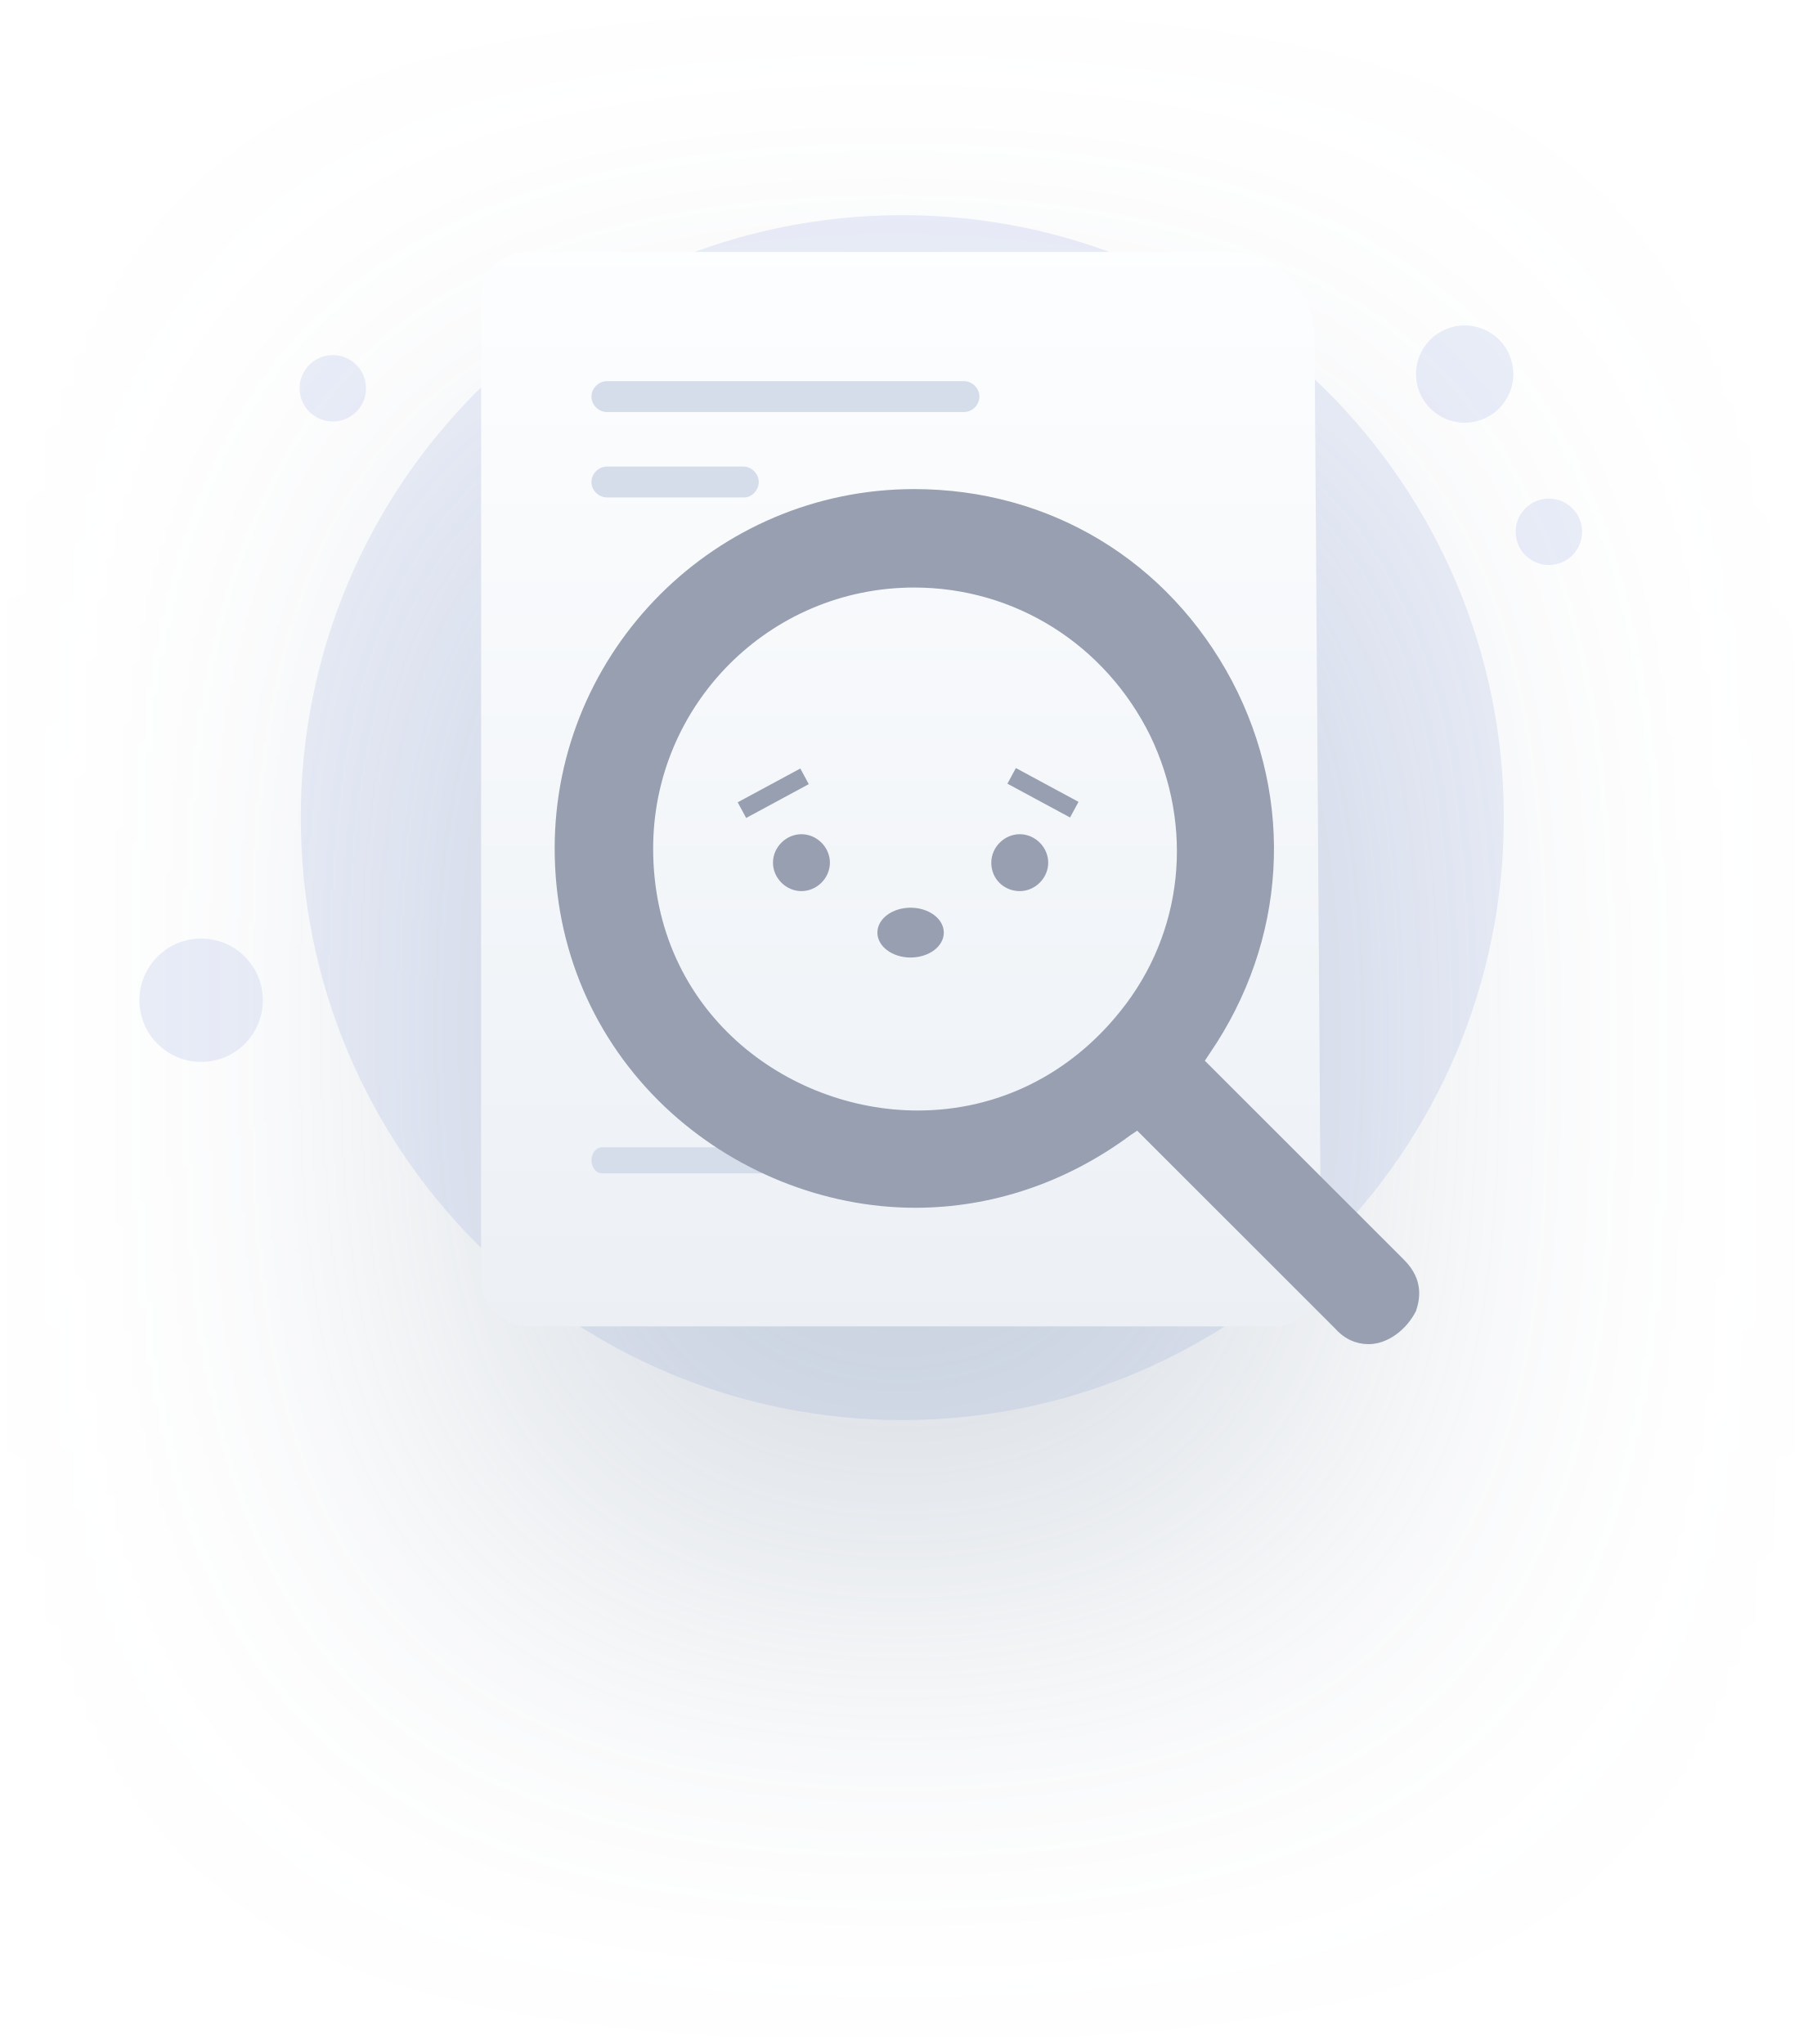
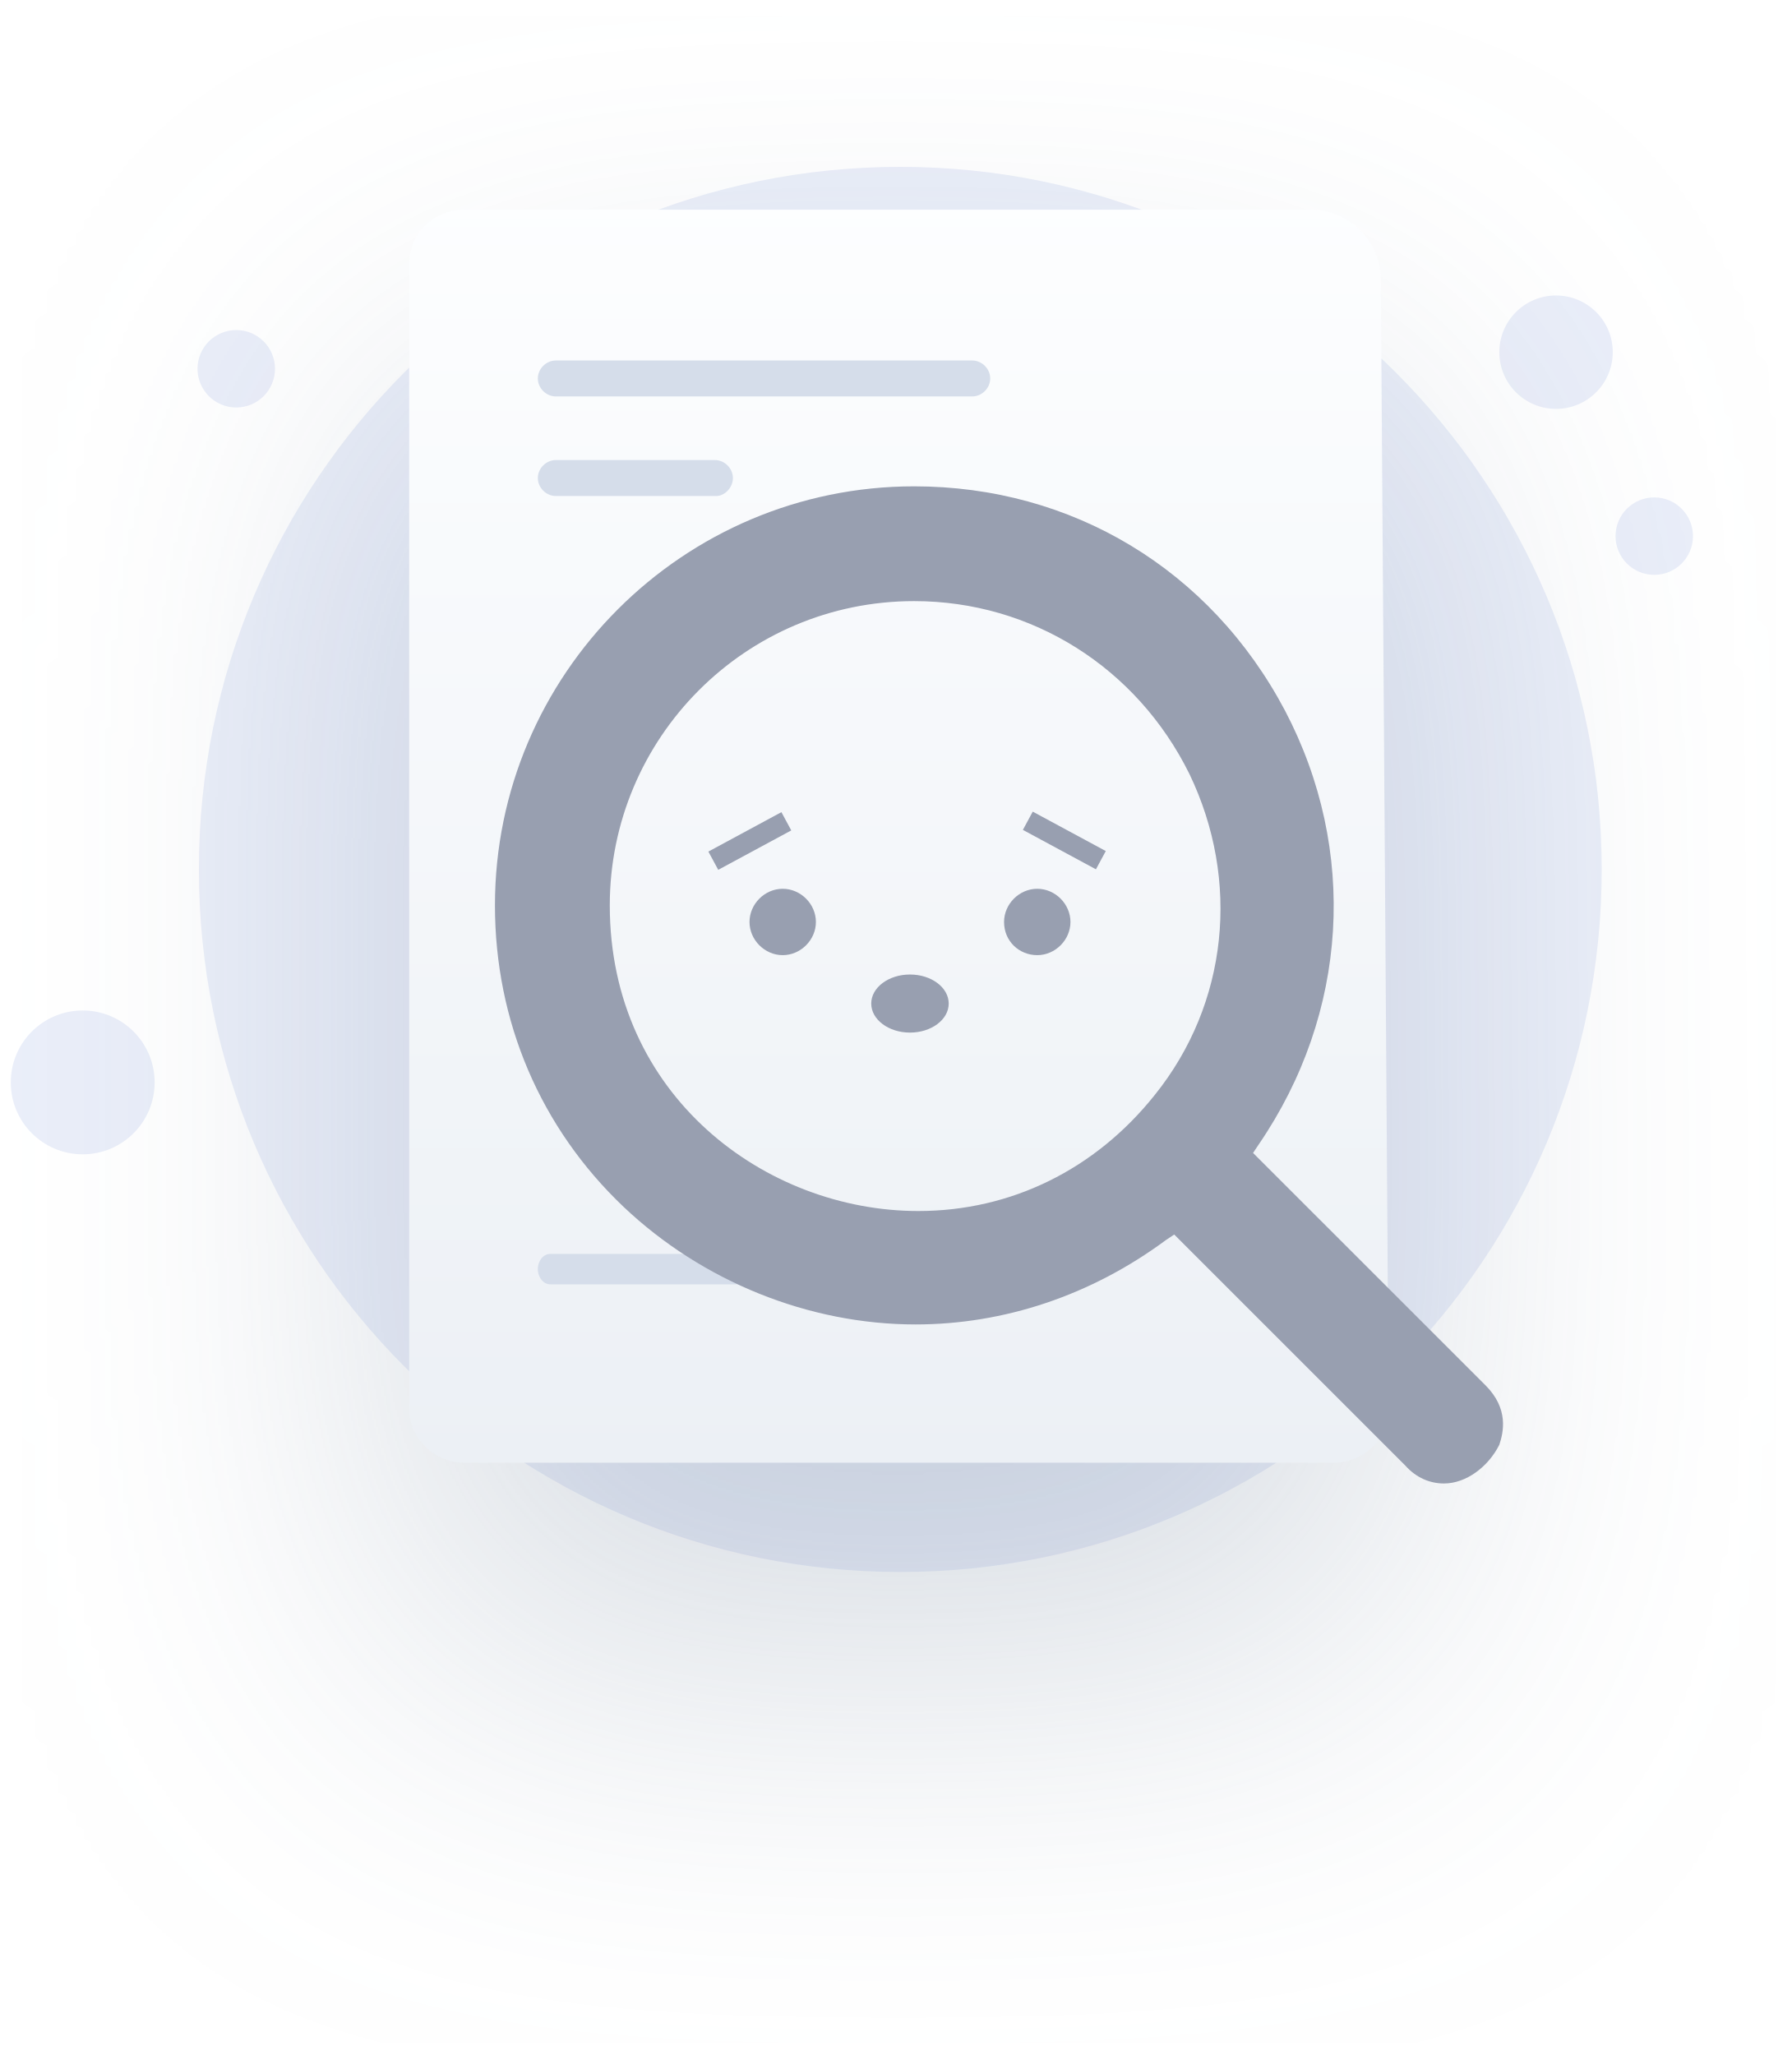
- <svg xmlns="http://www.w3.org/2000/svg" width="84" height="95" viewBox="0 0 84 95" fill="none">
-   <path d="M41.93 66C57.367 66 69.882 53.488 69.882 38C69.882 22.512 57.312 10 41.93 10C26.492 10 13.977 22.512 13.977 38C13.977 53.488 26.492 66 41.93 66Z" fill="#EAEEF9" />
-   <path d="M68.063 19.646C69.312 19.646 70.324 18.634 70.324 17.386C70.324 16.138 69.312 15.126 68.063 15.126C66.815 15.126 65.803 16.138 65.803 17.386C65.803 18.634 66.815 19.646 68.063 19.646Z" fill="#EAEEF9" />
-   <path d="M71.977 26.26C72.83 26.26 73.521 25.569 73.521 24.717C73.521 23.864 72.83 23.173 71.977 23.173C71.125 23.173 70.434 23.864 70.434 24.717C70.434 25.569 71.125 26.26 71.977 26.26Z" fill="#EAEEF9" />
-   <path d="M15.466 19.59C16.318 19.59 17.009 18.9 17.009 18.047C17.009 17.195 16.318 16.504 15.466 16.504C14.613 16.504 13.922 17.195 13.922 18.047C13.922 18.9 14.613 19.59 15.466 19.59Z" fill="#EAEEF9" />
-   <path d="M9.346 49.354C10.929 49.354 12.213 48.071 12.213 46.488C12.213 44.905 10.929 43.622 9.346 43.622C7.763 43.622 6.479 44.905 6.479 46.488C6.479 48.071 7.763 49.354 9.346 49.354Z" fill="#EAEEF9" />
-   <g filter="url(#filter0_d_2331_2339)">
-     <path d="M57.089 11.709C59.287 11.709 61.073 13.483 61.089 15.681L61.392 59.496C61.392 60.709 60.4 61.646 59.187 61.646H24.563C23.35 61.646 22.357 60.654 22.357 59.496V13.859C22.357 12.646 23.35 11.709 24.563 11.709H49.648H57.089Z" fill="url(#paint0_linear_2331_2339)" />
+ <svg xmlns="http://www.w3.org/2000/svg" width="102" height="117" viewBox="0 0 102 117" fill="none">
+   <path d="M51.257 89.5C73.31 89.5 91.189 71.626 91.189 49.5C91.189 27.374 73.231 9.5 51.257 9.5C29.203 9.5 11.324 27.374 11.324 49.5C11.324 71.626 29.203 89.5 51.257 89.5Z" fill="#EAEEF9" />
+   <path d="M88.59 23.28C90.373 23.28 91.819 21.834 91.819 20.051C91.819 18.268 90.373 16.823 88.59 16.823C86.806 16.823 85.361 18.268 85.361 20.051C85.361 21.834 86.806 23.28 88.59 23.28Z" fill="#EAEEF9" />
+   <path d="M94.182 32.729C95.4 32.729 96.387 31.742 96.387 30.524C96.387 29.306 95.4 28.319 94.182 28.319C92.964 28.319 91.977 29.306 91.977 30.524C91.977 31.742 92.964 32.729 94.182 32.729Z" fill="#EAEEF9" />
+   <path d="M13.451 23.201C14.669 23.201 15.656 22.214 15.656 20.996C15.656 19.779 14.669 18.791 13.451 18.791C12.233 18.791 11.245 19.779 11.245 20.996C11.245 22.214 12.233 23.201 13.451 23.201Z" fill="#EAEEF9" />
+   <path d="M4.708 65.72C6.97 65.72 8.804 63.887 8.804 61.626C8.804 59.364 6.97 57.531 4.708 57.531C2.446 57.531 0.613 59.364 0.613 61.626C0.613 63.887 2.446 65.72 4.708 65.72Z" fill="#EAEEF9" />
+   <g filter="url(#filter0_d_2133_10983)">
+     <path d="M74.615 11.941C76.813 11.941 78.6 13.715 78.615 15.914L79.06 80.209C79.06 81.941 77.642 83.28 75.909 83.28H26.447C24.714 83.28 23.296 81.863 23.296 80.209V15.012C23.296 13.28 24.714 11.941 26.447 11.941H62.283H74.615Z" fill="url(#paint0_linear_2133_10983)" />
  </g>
-   <path d="M39.228 54.535H37.96C37.684 54.535 37.464 54.26 37.464 53.929C37.464 53.598 37.684 53.323 37.96 53.323H39.228C39.504 53.323 39.724 53.598 39.724 53.929C39.724 54.315 39.504 54.535 39.228 54.535Z" fill="#CED7E2" />
-   <path d="M35.369 54.535H27.981C27.705 54.535 27.485 54.26 27.485 53.929C27.485 53.598 27.705 53.323 27.981 53.323H35.369C35.645 53.323 35.865 53.598 35.865 53.929C35.865 54.315 35.645 54.535 35.369 54.535Z" fill="#D5DDEA" />
-   <path d="M44.797 19.149H28.202C27.816 19.149 27.485 18.819 27.485 18.433C27.485 18.047 27.816 17.716 28.202 17.716H44.797C45.183 17.716 45.514 18.047 45.514 18.433C45.514 18.819 45.183 19.149 44.797 19.149Z" fill="#D5DDEA" />
-   <path d="M34.597 23.118H28.202C27.816 23.118 27.485 22.787 27.485 22.402C27.485 22.016 27.816 21.685 28.202 21.685H34.542C34.928 21.685 35.259 22.016 35.259 22.402C35.259 22.787 34.928 23.118 34.597 23.118Z" fill="#D5DDEA" />
-   <path d="M63.597 62.473C63.046 62.473 62.495 62.252 62.054 61.756L52.846 52.551L52.516 52.772C49.538 54.977 46.065 56.134 42.536 56.134C38.291 56.134 34.046 54.425 30.903 51.449C27.595 48.307 25.776 44.063 25.776 39.433C25.776 30.229 33.274 22.732 42.481 22.732C48.767 22.732 54.28 26.04 57.257 31.662C60.179 37.228 59.793 43.732 56.209 48.969L55.989 49.299L65.251 58.559C66.189 59.496 65.968 60.433 65.803 60.929C65.362 61.811 64.48 62.473 63.597 62.473ZM42.481 27.307C35.755 27.307 30.352 32.764 30.352 39.433C30.352 47.039 36.582 51.614 42.647 51.614C46.341 51.614 49.704 49.961 52.075 46.984C54.997 43.347 55.493 38.441 53.453 34.197C51.358 29.953 47.168 27.307 42.481 27.307Z" fill="#989FB0" />
-   <path d="M37.243 41.417C37.96 41.417 38.566 40.811 38.566 40.094C38.566 39.378 37.96 38.772 37.243 38.772C36.526 38.772 35.92 39.378 35.92 40.094C35.92 40.811 36.526 41.417 37.243 41.417Z" fill="#989FB0" />
-   <path d="M47.388 41.417C48.104 41.417 48.711 40.811 48.711 40.094C48.711 39.378 48.104 38.772 47.388 38.772C46.671 38.772 46.065 39.378 46.065 40.094C46.065 40.866 46.671 41.417 47.388 41.417Z" fill="#989FB0" />
-   <path d="M37.191 35.718L34.281 37.289L34.674 38.017L37.584 36.445L37.191 35.718Z" fill="#989FB0" />
-   <path d="M47.208 35.697L46.815 36.424L49.726 37.995L50.119 37.268L47.208 35.697Z" fill="#989FB0" />
-   <path d="M42.315 44.503C43.168 44.503 43.859 43.985 43.859 43.346C43.859 42.706 43.168 42.188 42.315 42.188C41.463 42.188 40.772 42.706 40.772 43.346C40.772 43.985 41.463 44.503 42.315 44.503Z" fill="#989FB0" />
+   <path d="M47.397 73.122H45.586C45.192 73.122 44.877 72.728 44.877 72.255C44.877 71.783 45.192 71.389 45.586 71.389H47.397C47.791 71.389 48.106 71.783 48.106 72.255C48.106 72.807 47.791 73.122 47.397 73.122Z" fill="#CED7E2" />
+   <path d="M41.884 73.122H31.33C30.936 73.122 30.621 72.728 30.621 72.255C30.621 71.783 30.936 71.389 31.33 71.389H41.884C42.278 71.389 42.593 71.783 42.593 72.255C42.593 72.807 42.278 73.122 41.884 73.122Z" fill="#D5DDEA" />
+   <path d="M55.352 22.571H31.645C31.094 22.571 30.621 22.099 30.621 21.547C30.621 20.996 31.094 20.524 31.645 20.524H55.352C55.904 20.524 56.376 20.996 56.376 21.547C56.376 22.099 55.904 22.571 55.352 22.571Z" fill="#D5DDEA" />
+   <path d="M40.781 28.24H31.645C31.094 28.24 30.621 27.768 30.621 27.216C30.621 26.665 31.094 26.193 31.645 26.193H40.703C41.254 26.193 41.727 26.665 41.727 27.216C41.727 27.768 41.254 28.24 40.781 28.24Z" fill="#D5DDEA" />
+   <path d="M82.21 84.461C81.422 84.461 80.635 84.146 80.005 83.437L66.852 70.287L66.379 70.602C62.126 73.752 57.164 75.406 52.123 75.406C46.058 75.406 39.994 72.965 35.504 68.713C30.779 64.224 28.179 58.161 28.179 51.547C28.179 38.398 38.891 27.689 52.044 27.689C61.023 27.689 68.899 32.413 73.153 40.445C77.327 48.398 76.776 57.689 71.656 65.169L71.341 65.642L84.573 78.87C85.912 80.209 85.597 81.547 85.361 82.256C84.731 83.516 83.47 84.461 82.21 84.461ZM52.044 34.224C42.435 34.224 34.717 42.02 34.717 51.547C34.717 62.413 43.617 68.949 52.281 68.949C57.558 68.949 62.362 66.587 65.749 62.335C69.923 57.138 70.632 50.13 67.718 44.067C64.725 38.004 58.739 34.224 52.044 34.224Z" fill="#989FB0" />
+   <path d="M44.562 54.381C45.586 54.381 46.452 53.515 46.452 52.492C46.452 51.468 45.586 50.602 44.562 50.602C43.538 50.602 42.672 51.468 42.672 52.492C42.672 53.515 43.538 54.381 44.562 54.381Z" fill="#989FB0" />
+   <path d="M59.054 54.381C60.078 54.381 60.944 53.515 60.944 52.492C60.944 51.468 60.078 50.602 59.054 50.602C58.03 50.602 57.164 51.468 57.164 52.492C57.164 53.594 58.03 54.381 59.054 54.381Z" fill="#989FB0" />
+   <path d="M44.488 46.239L40.33 48.484L40.891 49.523L45.049 47.279L44.488 46.239Z" fill="#989FB0" />
+   <path d="M58.797 46.21L58.236 47.249L62.394 49.493L62.956 48.454L58.797 46.21Z" fill="#989FB0" />
+   <path d="M51.808 58.79C53.026 58.79 54.013 58.05 54.013 57.137C54.013 56.223 53.026 55.483 51.808 55.483C50.59 55.483 49.602 56.223 49.602 57.137C49.602 58.05 50.59 58.79 51.808 58.79Z" fill="#989FB0" />
  <defs>
-     <filter id="filter0_d_2331_2339" x="0.357" y="0.709" width="83.035" height="93.937" filterUnits="userSpaceOnUse" color-interpolation-filters="sRGB">
+     <filter id="filter0_d_2133_10983" x="1.296" y="0.941" width="99.763" height="115.339" filterUnits="userSpaceOnUse" color-interpolation-filters="sRGB">
      <feFlood flood-opacity="0" result="BackgroundImageFix" />
      <feColorMatrix in="SourceAlpha" type="matrix" values="0 0 0 0 0 0 0 0 0 0 0 0 0 0 0 0 0 0 127 0" result="hardAlpha" />
      <feOffset dy="11" />
      <feGaussianBlur stdDeviation="11" />
      <feColorMatrix type="matrix" values="0 0 0 0 0.398 0 0 0 0 0.477 0 0 0 0 0.575 0 0 0 0.27 0" />
-       <feBlend mode="normal" in2="BackgroundImageFix" result="effect1_dropShadow_2331_2339" />
-       <feBlend mode="normal" in="SourceGraphic" in2="effect1_dropShadow_2331_2339" result="shape" />
+       <feBlend mode="normal" in2="BackgroundImageFix" result="effect1_dropShadow_2133_10983" />
+       <feBlend mode="normal" in="SourceGraphic" in2="effect1_dropShadow_2133_10983" result="shape" />
    </filter>
-     <linearGradient id="paint0_linear_2331_2339" x1="41.862" y1="10.554" x2="41.862" y2="62.184" gradientUnits="userSpaceOnUse">
+     <linearGradient id="paint0_linear_2133_10983" x1="51.16" y1="10.291" x2="51.16" y2="84.049" gradientUnits="userSpaceOnUse">
      <stop stop-color="#FDFEFF" />
      <stop offset="0.996" stop-color="#ECF0F5" />
    </linearGradient>
  </defs>
</svg>
